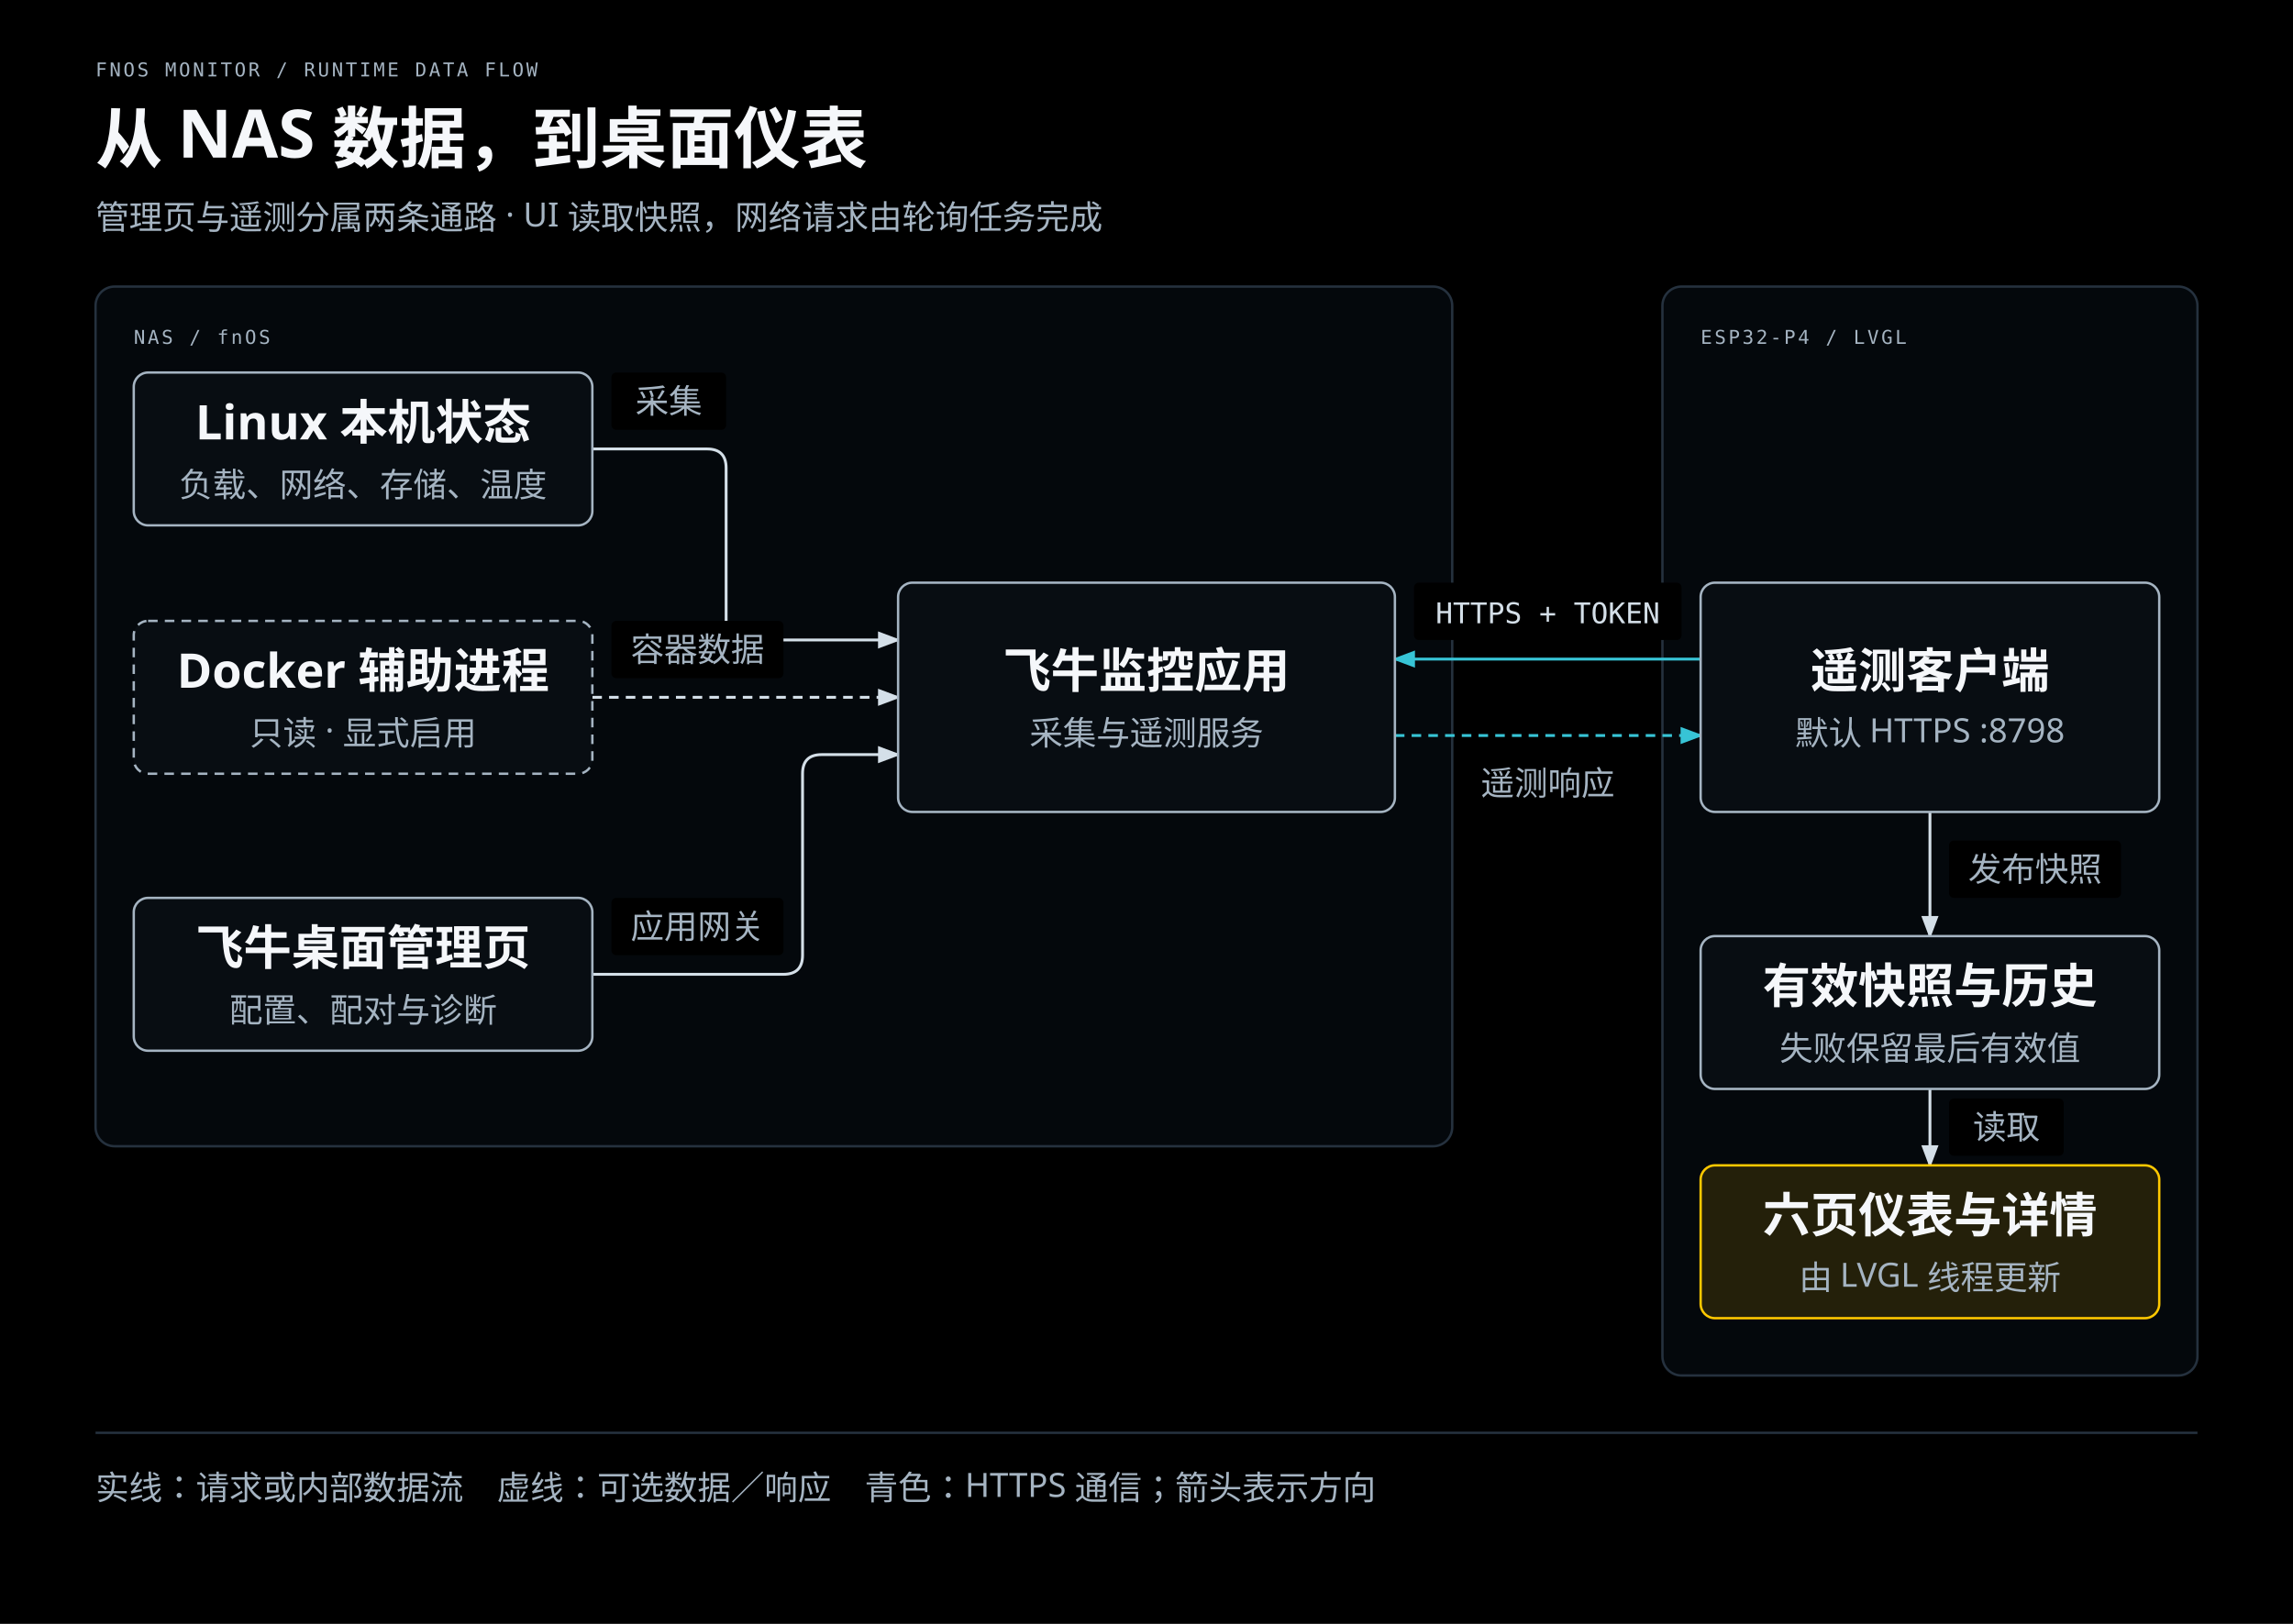
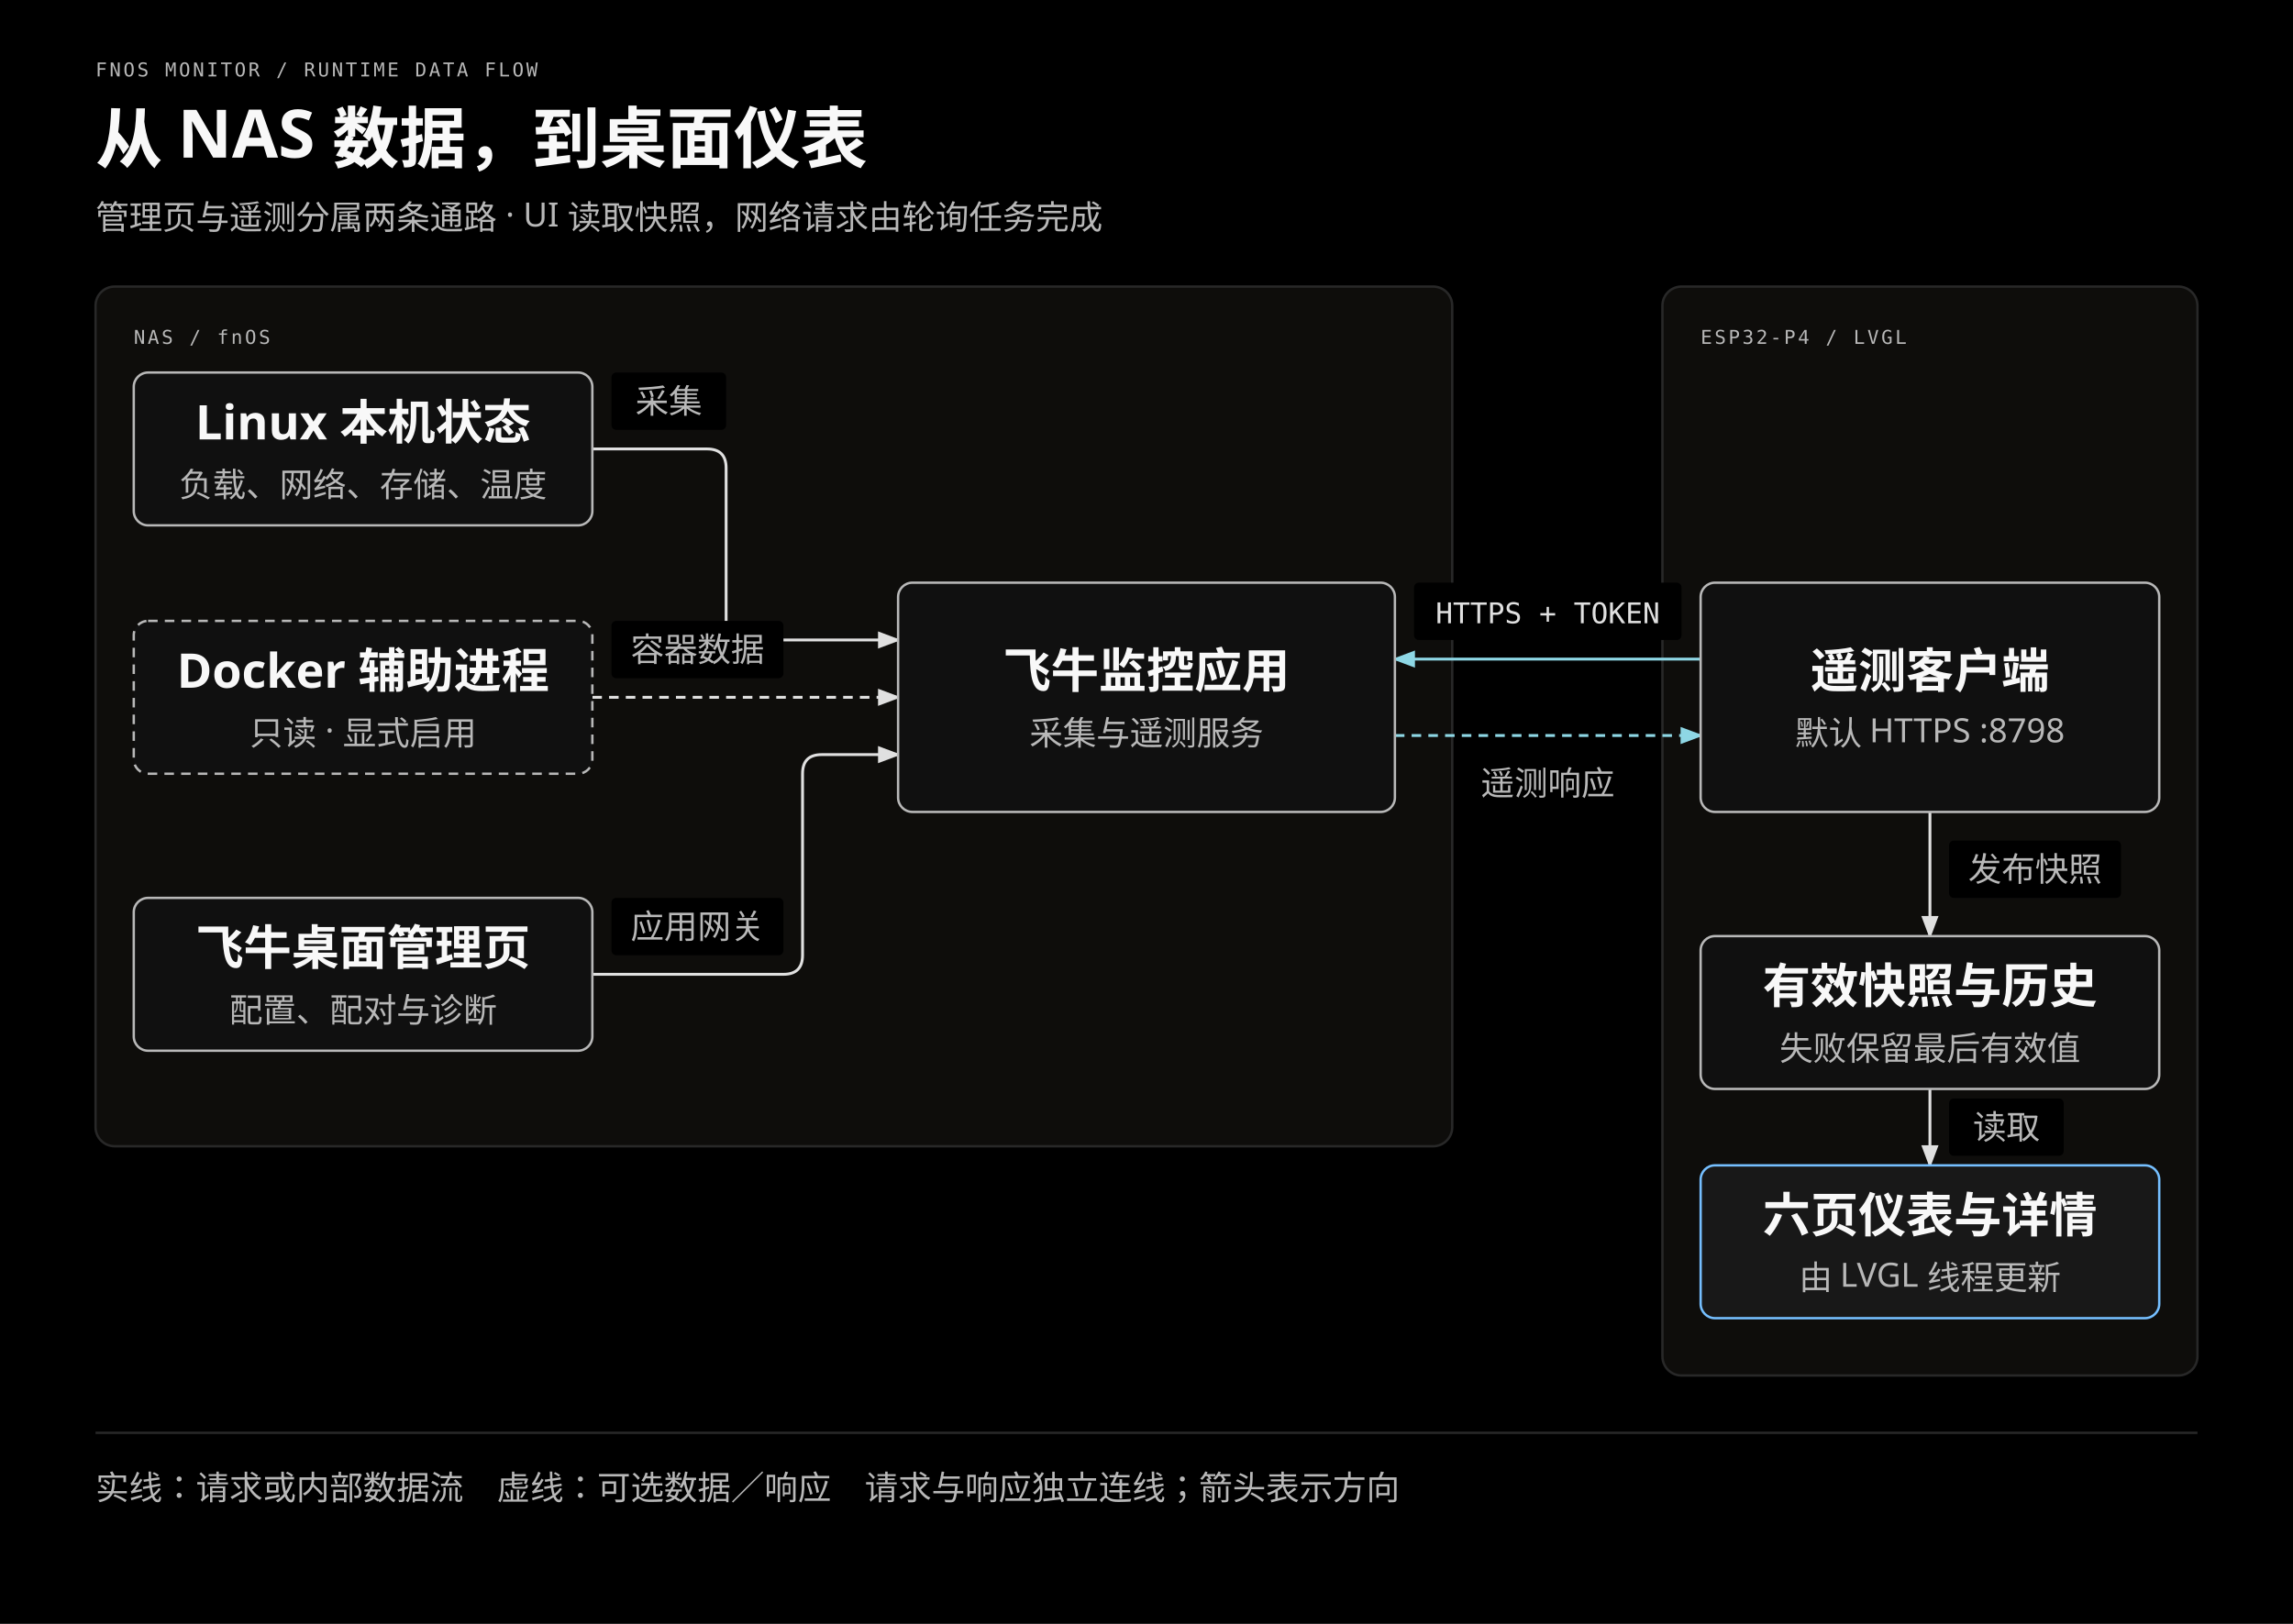
<svg xmlns="http://www.w3.org/2000/svg" width="960" height="680" viewBox="0 0 960 680" role="img" aria-labelledby="runtime-data-flow-title runtime-data-flow-desc" id="runtime-data-flow-root">
  <defs>
-     <style>#runtime-data-flow-root { color: #F5F7FA; font-family: 'Noto Sans SC', 'PingFang SC', 'Microsoft YaHei', system-ui, sans-serif; }
+     <style>#runtime-data-flow-root { color: #F8F8F8; font-family: 'Noto Sans SC', 'PingFang SC', 'Microsoft YaHei', system-ui, sans-serif; }
      #runtime-data-flow-root .diagram-container { width: 100%; overflow-x: auto; }
-       #runtime-data-flow-root text { font-family: 'Noto Sans SC', 'PingFang SC', 'Microsoft YaHei', system-ui, sans-serif; fill: #F5F7FA; font-size: 12px; }
+       #runtime-data-flow-root text { font-family: 'Noto Sans SC', 'PingFang SC', 'Microsoft YaHei', system-ui, sans-serif; fill: #F8F8F8; font-size: 12px; }
      #runtime-data-flow-root .heading { font-size: 28px; font-weight: 600; }
      #runtime-data-flow-root .name { font-size: 20px; font-weight: 600; }
-       #runtime-data-flow-root .caption { fill: #A5B4C2; font-size: 14px; font-weight: 500; }
-       #runtime-data-flow-root .tech { font-family: ui-monospace, 'SFMono-Regular', Consolas, monospace; fill: #D4DFE8; font-size: 12px; }
-       #runtime-data-flow-root .tag { font-family: ui-monospace, 'SFMono-Regular', Consolas, monospace; fill: #A5B4C2; font-size: 8px; letter-spacing: 1px; }
+       #runtime-data-flow-root .caption { fill: #B8B8B8; font-size: 14px; font-weight: 500; }
+       #runtime-data-flow-root .tech { font-family: ui-monospace, 'SFMono-Regular', Consolas, monospace; fill: #E0E0E0; font-size: 12px; }
+       #runtime-data-flow-root .tag { font-family: ui-monospace, 'SFMono-Regular', Consolas, monospace; fill: #B8B8B8; font-size: 8px; letter-spacing: 1px; }
      #runtime-data-flow-root .diagram-container { overflow-x: visible; }</style>
    <marker id="runtime-data-flow-arrow" markerWidth="8" markerHeight="6" refX="7" refY="3" orient="auto">
-       <polygon points="0 0, 8 3, 0 6" fill="#D4DFE8" />
+       <polygon points="0 0, 8 3, 0 6" fill="#E0E0E0" />
    </marker>
    <marker id="runtime-data-flow-arrow-accent" markerWidth="8" markerHeight="6" refX="7" refY="3" orient="auto">
-       <polygon points="0 0, 8 3, 0 6" fill="#FFC800" />
+       <polygon points="0 0, 8 3, 0 6" fill="#75BFFF" />
    </marker>
    <marker id="runtime-data-flow-arrow-link" markerWidth="8" markerHeight="6" refX="7" refY="3" orient="auto">
-       <polygon points="0 0, 8 3, 0 6" fill="#37C4D6" />
+       <polygon points="0 0, 8 3, 0 6" fill="#8ED7E5" />
    </marker>
  </defs>
  <rect width="960" height="680" fill="#000000" />
  <text x="40" y="32" text-anchor="start" class="tag">FNOS MONITOR / RUNTIME DATA FLOW</text>
  <text x="40" y="68" text-anchor="start" class="heading">从 NAS 数据，到桌面仪表</text>
  <text x="40" y="96" text-anchor="start" class="caption">管理页与遥测分属两条通路 · UI 读取快照，网络请求由轮询任务完成</text>
-   <rect x="40" y="120" width="568" height="360" rx="8" fill="#04080C" stroke="#25313E" />
-   <rect x="696" y="120" width="224" height="456" rx="8" fill="#04080C" stroke="#25313E" />
+   <rect x="40" y="120" width="568" height="360" rx="8" fill="#0E0D0B" stroke="#282828" />
+   <rect x="696" y="120" width="224" height="456" rx="8" fill="#0E0D0B" stroke="#282828" />
  <text x="56" y="144" text-anchor="start" class="tag">NAS / fnOS</text>
  <text x="712" y="144" text-anchor="start" class="tag">ESP32-P4 / LVGL</text>
-   <path d="M 248,188 H 296 Q 304,188 304,196 V 260 Q 304,268 312,268 H 376" fill="none" stroke="#D4DFE8" stroke-width="1.2" marker-end="url(#runtime-data-flow-arrow)" />
-   <path d="M 248,292 H 376" fill="none" stroke="#D4DFE8" stroke-width="1.2" marker-end="url(#runtime-data-flow-arrow)" stroke-dasharray="4,3" />
-   <path d="M 248,408 H 328 Q 336,408 336,400 V 324 Q 336,316 344,316 H 376" fill="none" stroke="#D4DFE8" stroke-width="1.2" marker-end="url(#runtime-data-flow-arrow)" />
-   <path d="M 712,276 H 584" fill="none" stroke="#37C4D6" stroke-width="1.2" marker-end="url(#runtime-data-flow-arrow-link)" />
-   <path d="M 584,308 H 712" fill="none" stroke="#37C4D6" stroke-width="1.2" marker-end="url(#runtime-data-flow-arrow-link)" stroke-dasharray="4,3" />
-   <path d="M 808,340 V 392" fill="none" stroke="#D4DFE8" stroke-width="1.2" marker-end="url(#runtime-data-flow-arrow)" />
-   <path d="M 808,456 V 488" fill="none" stroke="#D4DFE8" stroke-width="1.2" marker-end="url(#runtime-data-flow-arrow)" />
+   <path d="M 248,188 H 296 Q 304,188 304,196 V 260 Q 304,268 312,268 H 376" fill="none" stroke="#E0E0E0" stroke-width="1.2" marker-end="url(#runtime-data-flow-arrow)" />
+   <path d="M 248,292 H 376" fill="none" stroke="#E0E0E0" stroke-width="1.2" marker-end="url(#runtime-data-flow-arrow)" stroke-dasharray="4,3" />
+   <path d="M 248,408 H 328 Q 336,408 336,400 V 324 Q 336,316 344,316 H 376" fill="none" stroke="#E0E0E0" stroke-width="1.2" marker-end="url(#runtime-data-flow-arrow)" />
+   <path d="M 712,276 H 584" fill="none" stroke="#8ED7E5" stroke-width="1.2" marker-end="url(#runtime-data-flow-arrow-link)" />
+   <path d="M 584,308 H 712" fill="none" stroke="#8ED7E5" stroke-width="1.2" marker-end="url(#runtime-data-flow-arrow-link)" stroke-dasharray="4,3" />
+   <path d="M 808,340 V 392" fill="none" stroke="#E0E0E0" stroke-width="1.2" marker-end="url(#runtime-data-flow-arrow)" />
+   <path d="M 808,456 V 488" fill="none" stroke="#E0E0E0" stroke-width="1.2" marker-end="url(#runtime-data-flow-arrow)" />
  <g data-role="edge-label">
    <rect x="256" y="156" width="48" height="24" rx="2" fill="#000000" />
    <text x="280.0" y="173" text-anchor="middle" class="caption">采集</text>
  </g>
  <g data-role="edge-label">
    <rect x="256" y="260" width="72" height="24" rx="2" fill="#000000" />
    <text x="292.0" y="277" text-anchor="middle" class="caption">容器数据</text>
  </g>
  <g data-role="edge-label">
    <rect x="256" y="376" width="72" height="24" rx="2" fill="#000000" />
    <text x="292.0" y="393" text-anchor="middle" class="caption">应用网关</text>
  </g>
  <g data-role="edge-label">
    <rect x="592" y="244" width="112" height="24" rx="2" fill="#000000" />
    <text x="648.0" y="261" text-anchor="middle" class="tech">HTTPS + TOKEN</text>
  </g>
  <g data-role="edge-label">
    <rect x="612" y="316" width="72" height="24" rx="2" fill="#000000" />
    <text x="648.0" y="333" text-anchor="middle" class="caption">遥测响应</text>
  </g>
  <g data-role="edge-label">
    <rect x="816" y="352" width="72" height="24" rx="2" fill="#000000" />
    <text x="852.0" y="369" text-anchor="middle" class="caption">发布快照</text>
  </g>
  <g data-role="edge-label">
    <rect x="816" y="460" width="48" height="24" rx="2" fill="#000000" />
    <text x="840.0" y="477" text-anchor="middle" class="caption">读取</text>
  </g>
  <g data-node-id="localMetrics">
-     <rect x="56" y="156" width="192" height="64" rx="6" fill="#080D12" stroke="#A5B4C2" />
+     <rect x="56" y="156" width="192" height="64" rx="6" fill="#101010" stroke="#B8B8B8" />
    <text x="152.0" y="184" text-anchor="middle" class="name">Linux 本机状态</text>
    <text x="152.0" y="208" text-anchor="middle" class="caption">负载、网络、存储、温度</text>
  </g>
  <g data-node-id="dockerHelper">
-     <rect x="56" y="260" width="192" height="64" rx="6" fill="#080D12" stroke="#A5B4C2" stroke-dasharray="4,3" />
+     <rect x="56" y="260" width="192" height="64" rx="6" fill="#101010" stroke="#B8B8B8" stroke-dasharray="4,3" />
    <text x="152.0" y="288" text-anchor="middle" class="name">Docker 辅助进程</text>
    <text x="152.0" y="312" text-anchor="middle" class="caption">只读 · 显式启用</text>
  </g>
  <g data-node-id="management">
-     <rect x="56" y="376" width="192" height="64" rx="6" fill="#080D12" stroke="#A5B4C2" />
+     <rect x="56" y="376" width="192" height="64" rx="6" fill="#101010" stroke="#B8B8B8" />
    <text x="152.0" y="404" text-anchor="middle" class="name">飞牛桌面管理页</text>
    <text x="152.0" y="428" text-anchor="middle" class="caption">配置、配对与诊断</text>
  </g>
  <g data-node-id="companion">
-     <rect x="376" y="244" width="208" height="96" rx="6" fill="#080D12" stroke="#A5B4C2" />
+     <rect x="376" y="244" width="208" height="96" rx="6" fill="#101010" stroke="#B8B8B8" />
    <text x="480.0" y="288" text-anchor="middle" class="name">飞牛监控应用</text>
    <text x="480.0" y="312" text-anchor="middle" class="caption">采集与遥测服务</text>
  </g>
  <g data-node-id="boardClient">
-     <rect x="712" y="244" width="192" height="96" rx="6" fill="#080D12" stroke="#A5B4C2" />
+     <rect x="712" y="244" width="192" height="96" rx="6" fill="#101010" stroke="#B8B8B8" />
    <text x="808.0" y="288" text-anchor="middle" class="name">遥测客户端</text>
    <text x="808.0" y="312" text-anchor="middle" class="caption">默认 HTTPS :8798</text>
  </g>
  <g data-node-id="snapshot">
-     <rect x="712" y="392" width="192" height="64" rx="6" fill="#080D12" stroke="#A5B4C2" />
+     <rect x="712" y="392" width="192" height="64" rx="6" fill="#101010" stroke="#B8B8B8" />
    <text x="808.0" y="420" text-anchor="middle" class="name">有效快照与历史</text>
    <text x="808.0" y="444" text-anchor="middle" class="caption">失败保留最后有效值</text>
  </g>
  <g data-node-id="instrument">
-     <rect x="712" y="488" width="192" height="64" rx="6" fill="#24200A" stroke="#FFC800" />
+     <rect x="712" y="488" width="192" height="64" rx="6" fill="#181818" stroke="#75BFFF" />
    <text x="808.0" y="516" text-anchor="middle" class="name">六页仪表与详情</text>
    <text x="808.0" y="540" text-anchor="middle" class="caption">由 LVGL 线程更新</text>
  </g>
-   <line x1="40" y1="600" x2="920" y2="600" stroke="#25313E" />
-   <text x="40" y="628" text-anchor="start" class="caption">实线：请求或内部数据流　虚线：可选数据／响应　青色：HTTPS 通信；箭头表示方向</text>
+   <line x1="40" y1="600" x2="920" y2="600" stroke="#282828" />
+   <text x="40" y="628" text-anchor="start" class="caption">实线：请求或内部数据流　虚线：可选数据／响应　请求与响应独立连线；箭头表示方向</text>
</svg>
